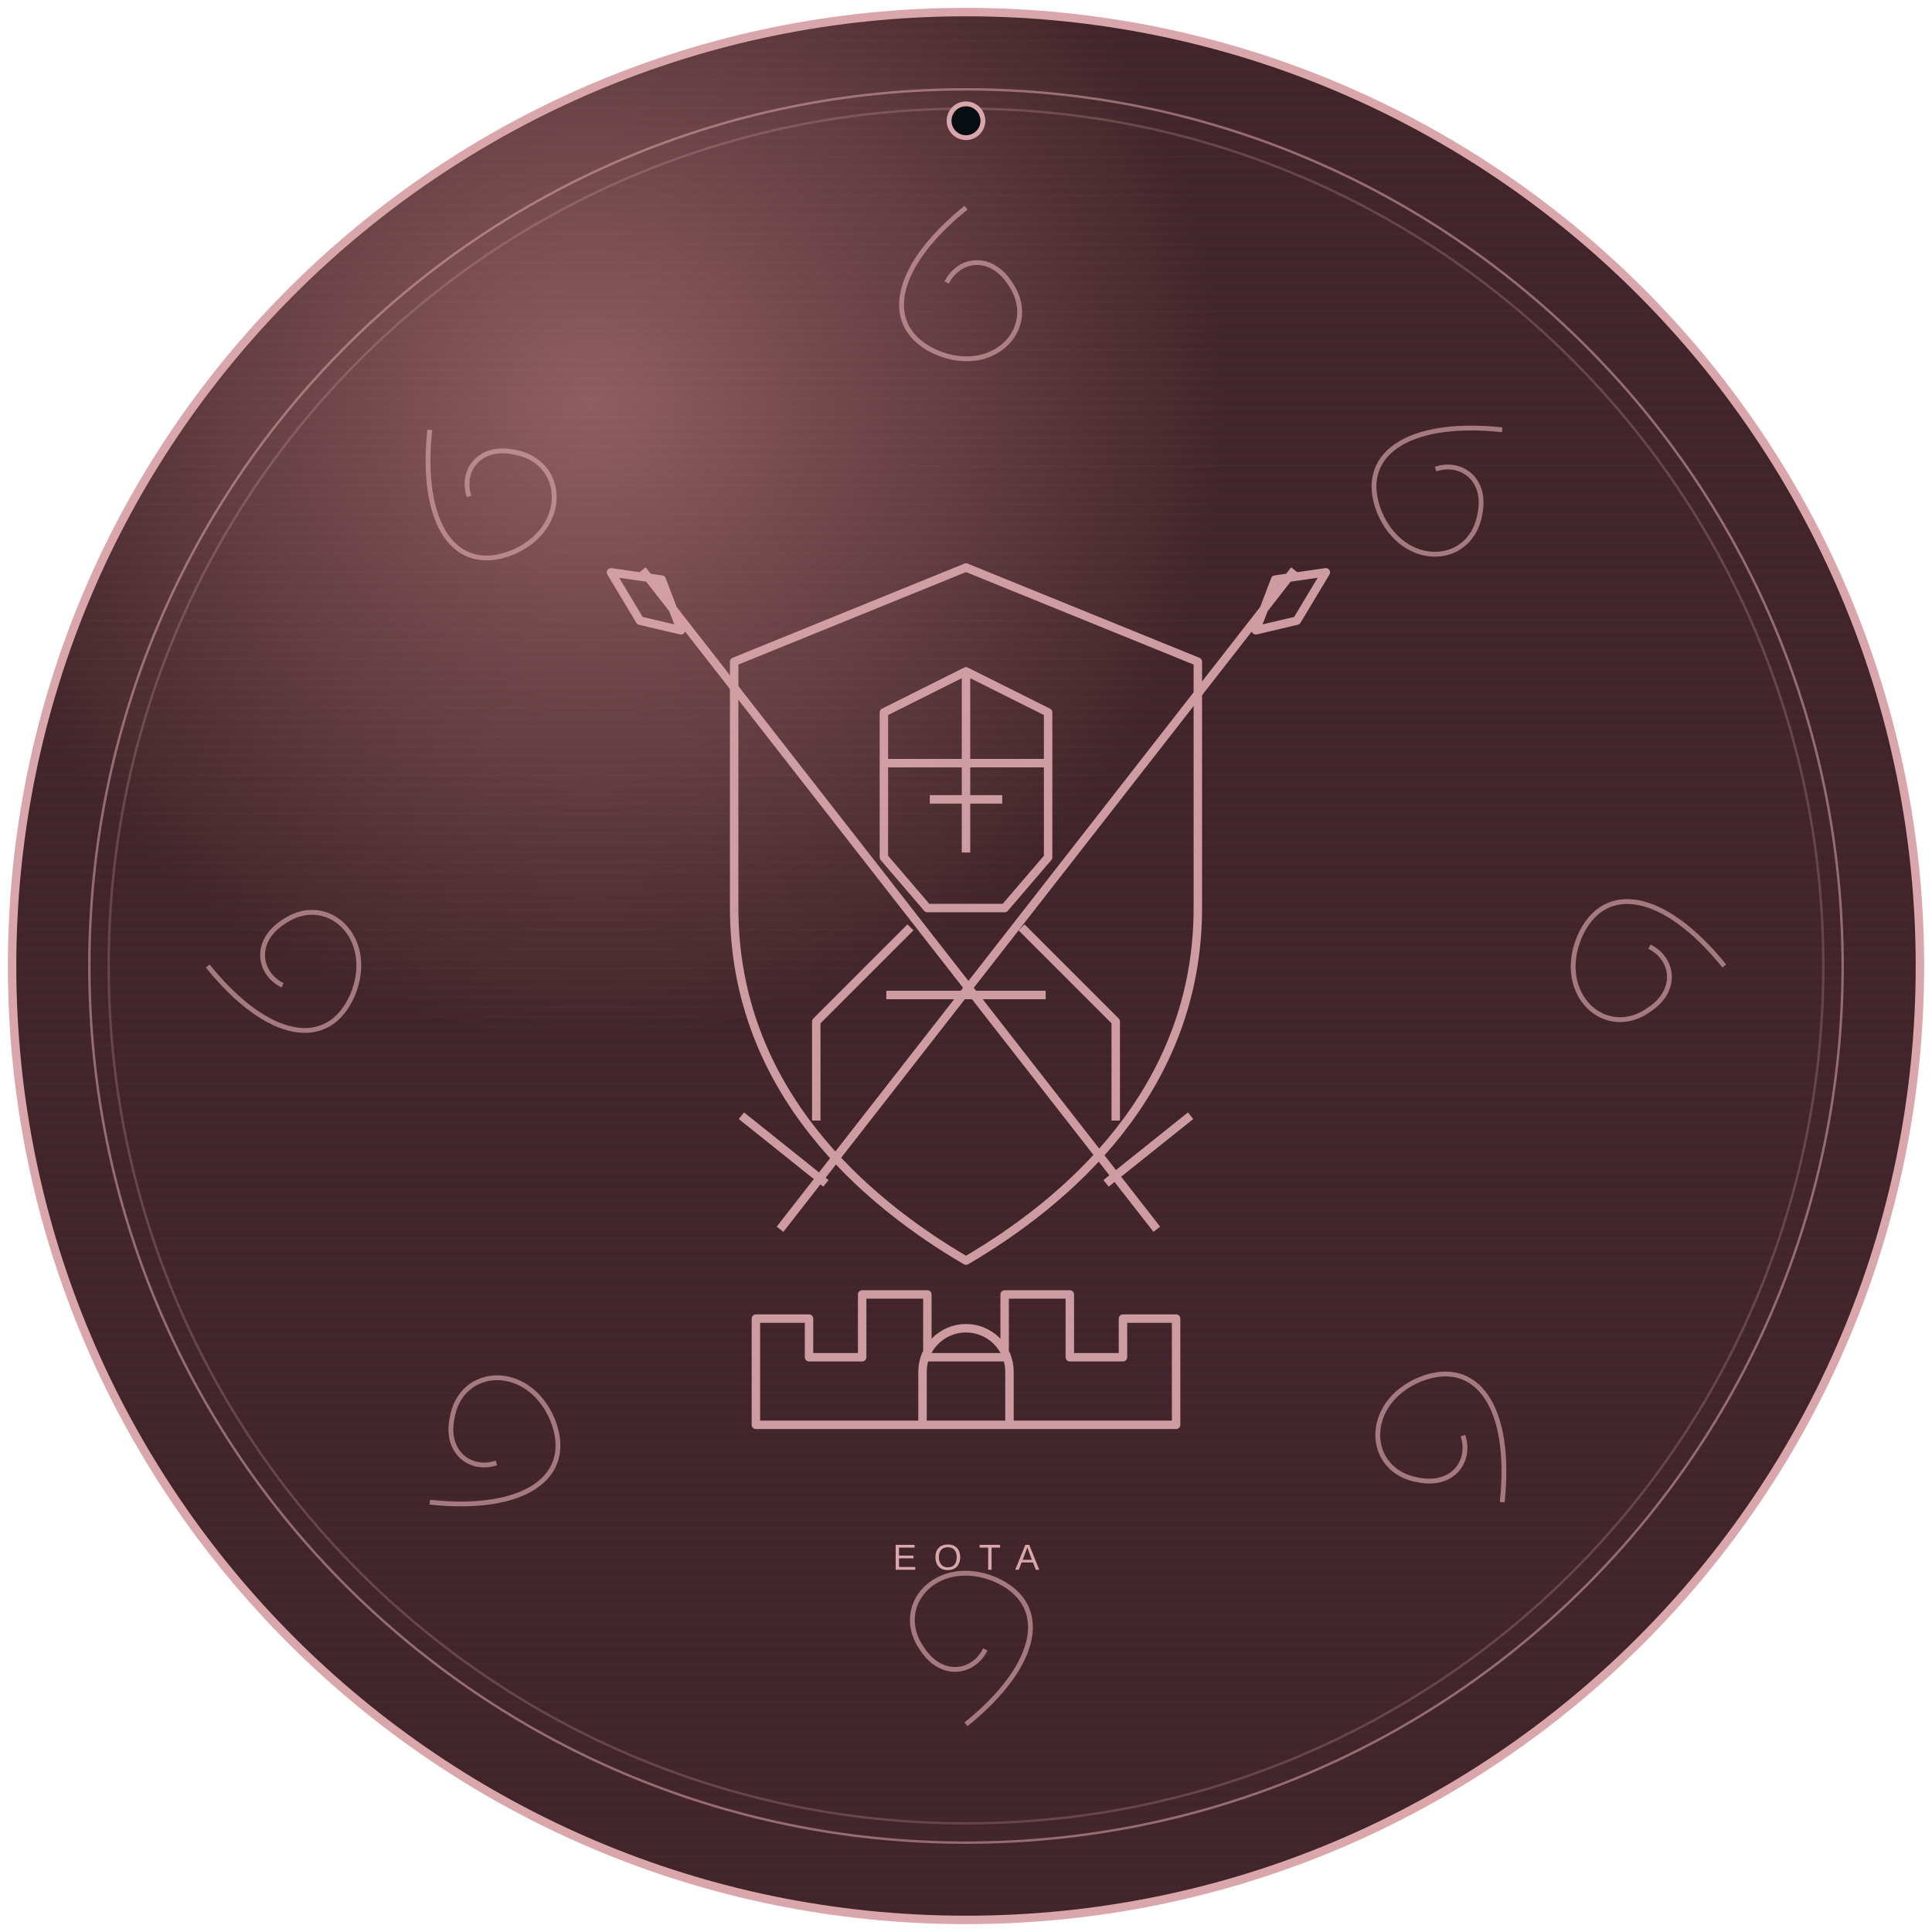
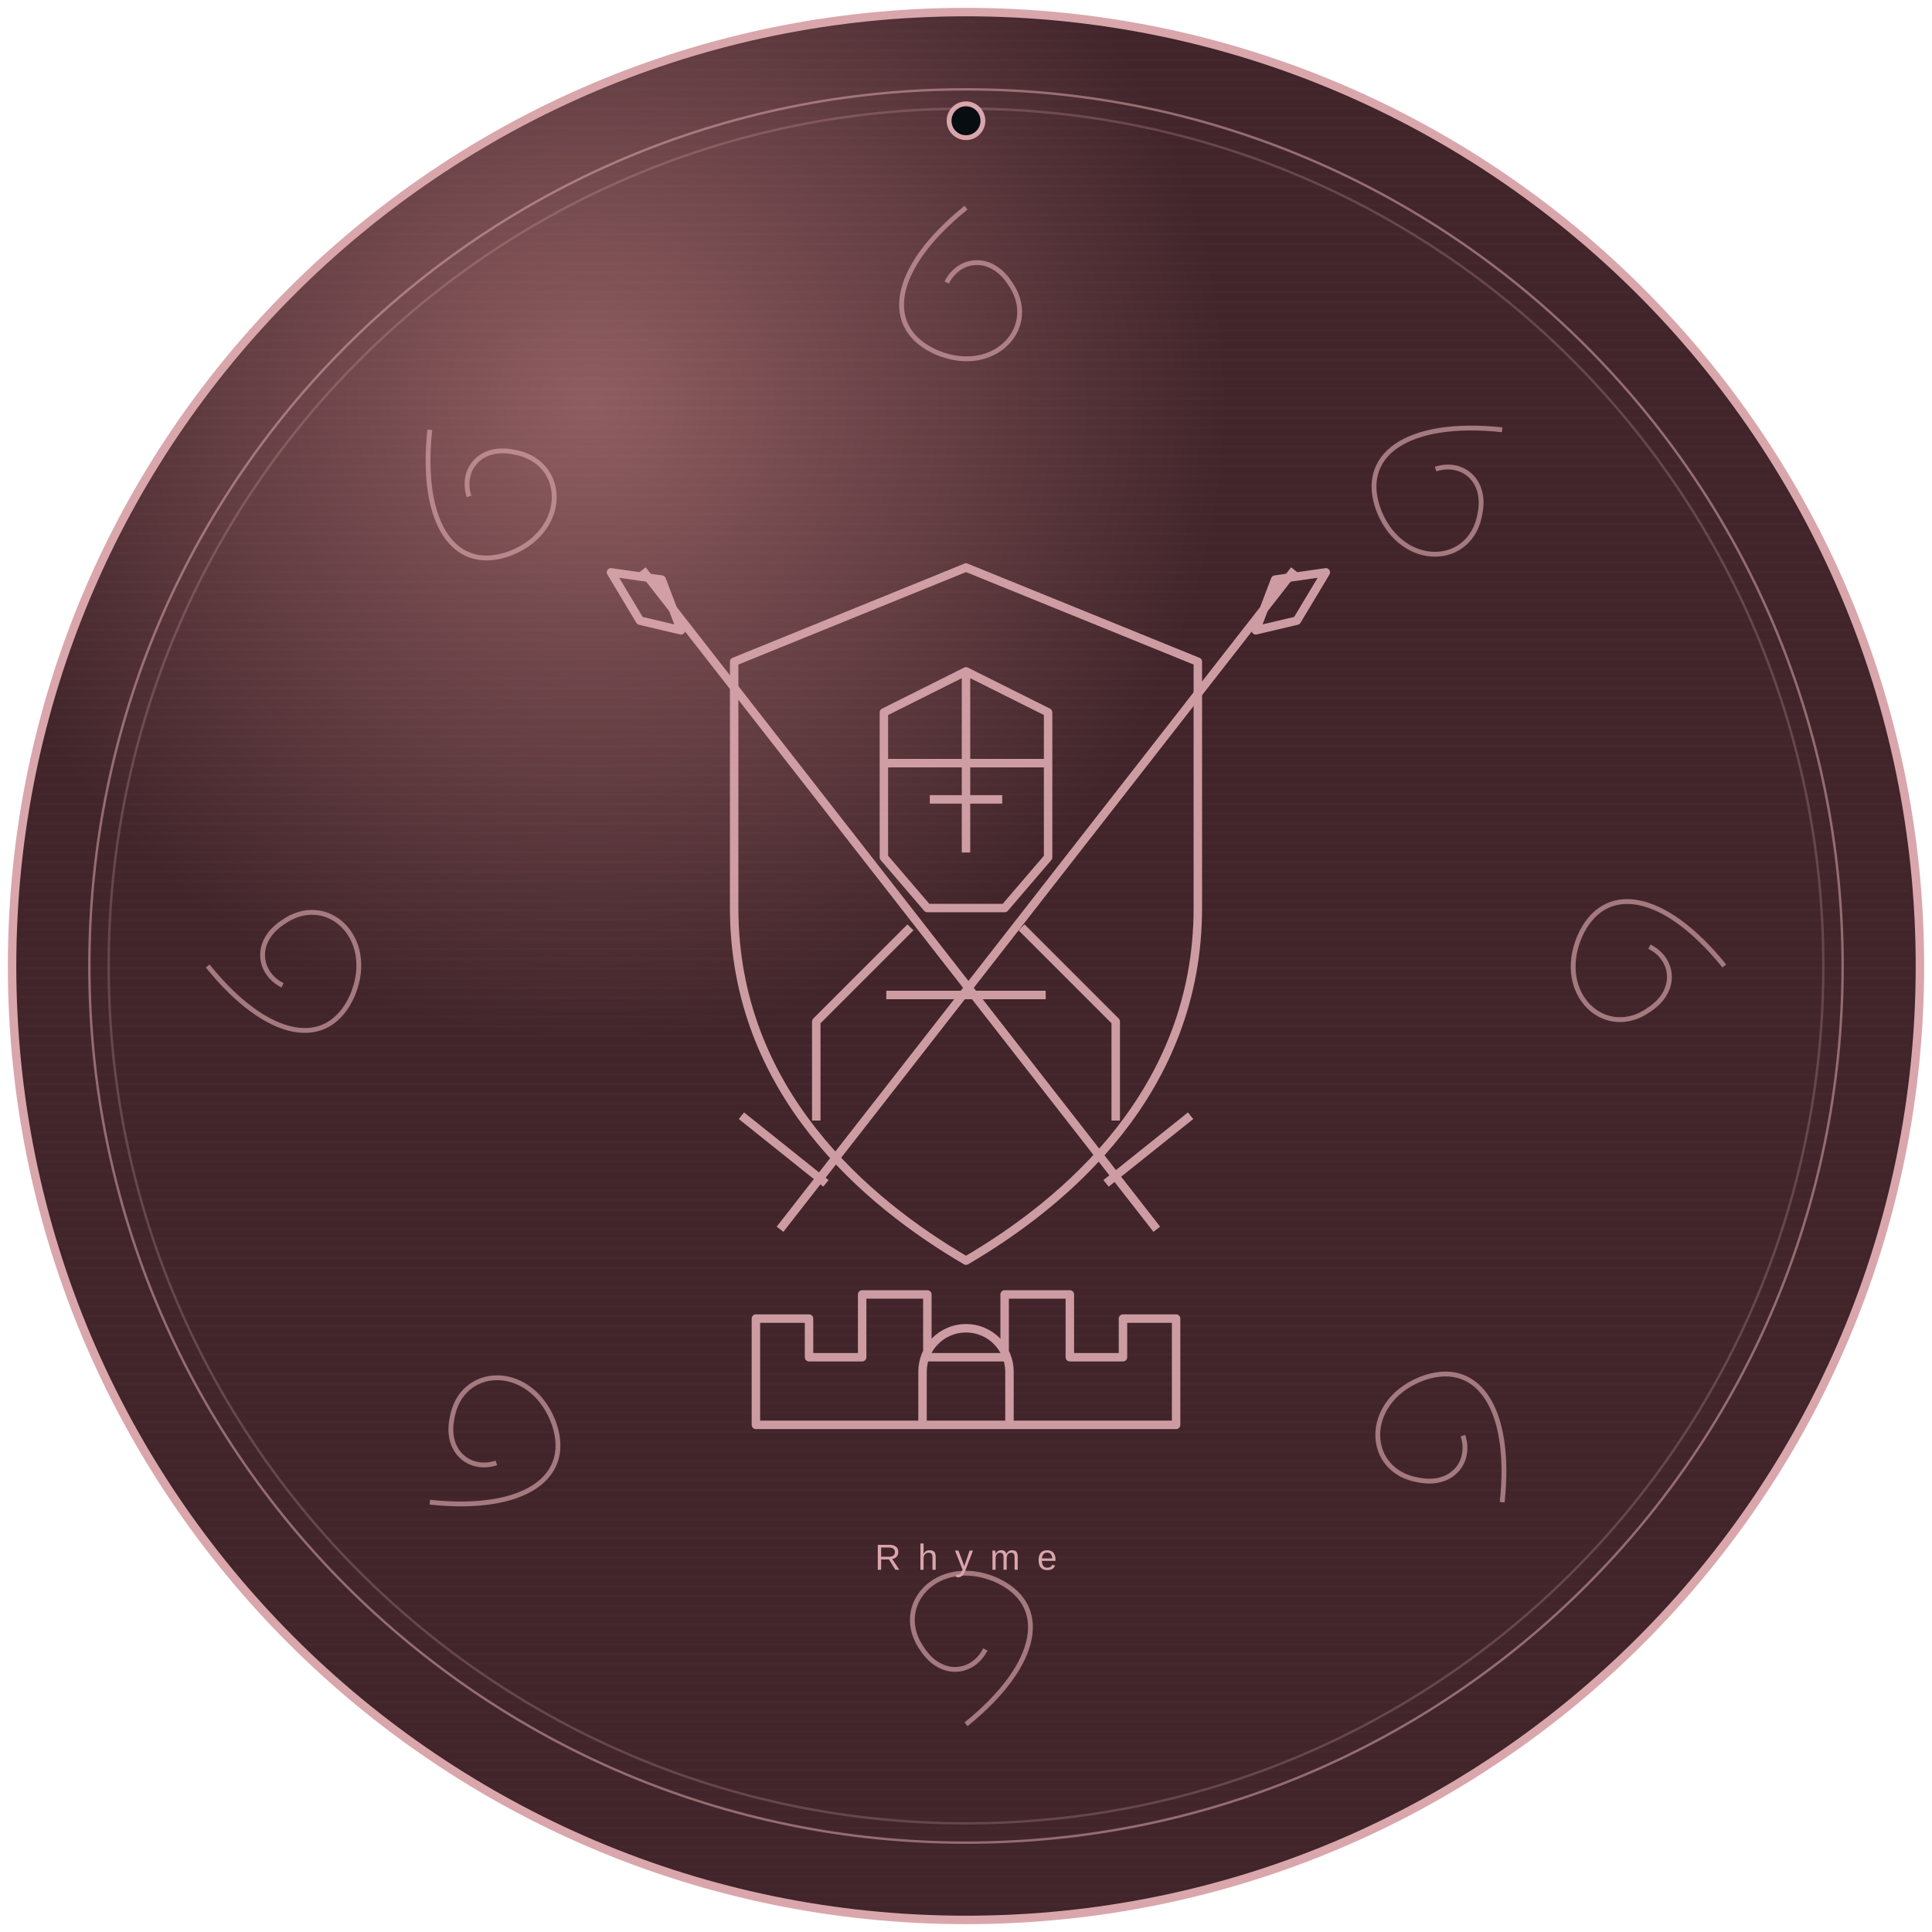
<svg xmlns="http://www.w3.org/2000/svg" width="800" height="800" viewBox="0 0 800 800">
  <defs>
    <radialGradient id="metal" cx="30%" cy="20%" r="85%">
      <stop stop-color="#8f5d61" />
      <stop offset=".4" stop-color="#41252a" />
      <stop offset="1" stop-color="#41252a" />
    </radialGradient>
    <pattern id="grain" width="4" height="4" patternUnits="userSpaceOnUse">
      <path d="M0 1h4" stroke="#d9a6ac" opacity=".025" />
    </pattern>
  </defs>
  <circle cx="400" cy="400" r="395" fill="url(#metal)" stroke="#d9a6ac" stroke-width="3.5" />
  <circle cx="400" cy="400" r="392" fill="url(#grain)" />
  <circle cx="400" cy="400" r="363" fill="none" stroke="#d9a6ac" opacity=".55" />
  <circle cx="400" cy="400" r="355" fill="none" stroke="#d9a6ac" opacity=".25" />
  <g fill="none" stroke="#d9a6ac" stroke-width="3.5" stroke-linejoin="round" opacity=".92">
    <path d="M400 235l96 39v102c0 76-55 122-96 146-41-24-96-70-96-146V274z" />
    <path d="M366 295l34-17 34 17v60l-18 21h-32l-18-21zM367 316h66M385 331h30M400 280v73M377 384l-39 39v41m85-80 39 39v41M367 412h66" />
    <path d="M266 236l213 273m-226-272 21 3 8 21-17-4zM458 490l35-28M536 236L323 509m226-272-21 3-8 21 17-4zM342 490l-35-28" />
    <path d="M313 590v-44h22v16h22v-26h27v26h32v-26h27v26h22v-16h22v44zM382 590v-22a18 18 0 0 1 36 0v22" />
  </g>
  <g fill="none" stroke="#d9a6ac" stroke-width="2" opacity=".65">
    <path id="p" d="M400 86c-31 25-35 50-12 60 24 10 43-11 30-29-8-12-21-10-26 0" />
    <use href="#p" transform="rotate(45 400 400)" />
    <use href="#p" transform="rotate(90 400 400)" />
    <use href="#p" transform="rotate(135 400 400)" />
    <use href="#p" transform="rotate(180 400 400)" />
    <use href="#p" transform="rotate(225 400 400)" />
    <use href="#p" transform="rotate(270 400 400)" />
    <use href="#p" transform="rotate(315 400 400)" />
  </g>
  <circle cx="400" cy="50" r="7" fill="#080d12" stroke="#d9a6ac" stroke-width="2" />
-   <text x="400" y="650" fill="#d9a6ac" text-anchor="middle" font-family="Arial,sans-serif" font-size="15" letter-spacing="7">EOTA</text>
+   <text x="400" y="650" fill="#d9a6ac" text-anchor="middle" font-family="Arial,sans-serif" font-size="15" letter-spacing="7">Rhyme</text>
</svg>
